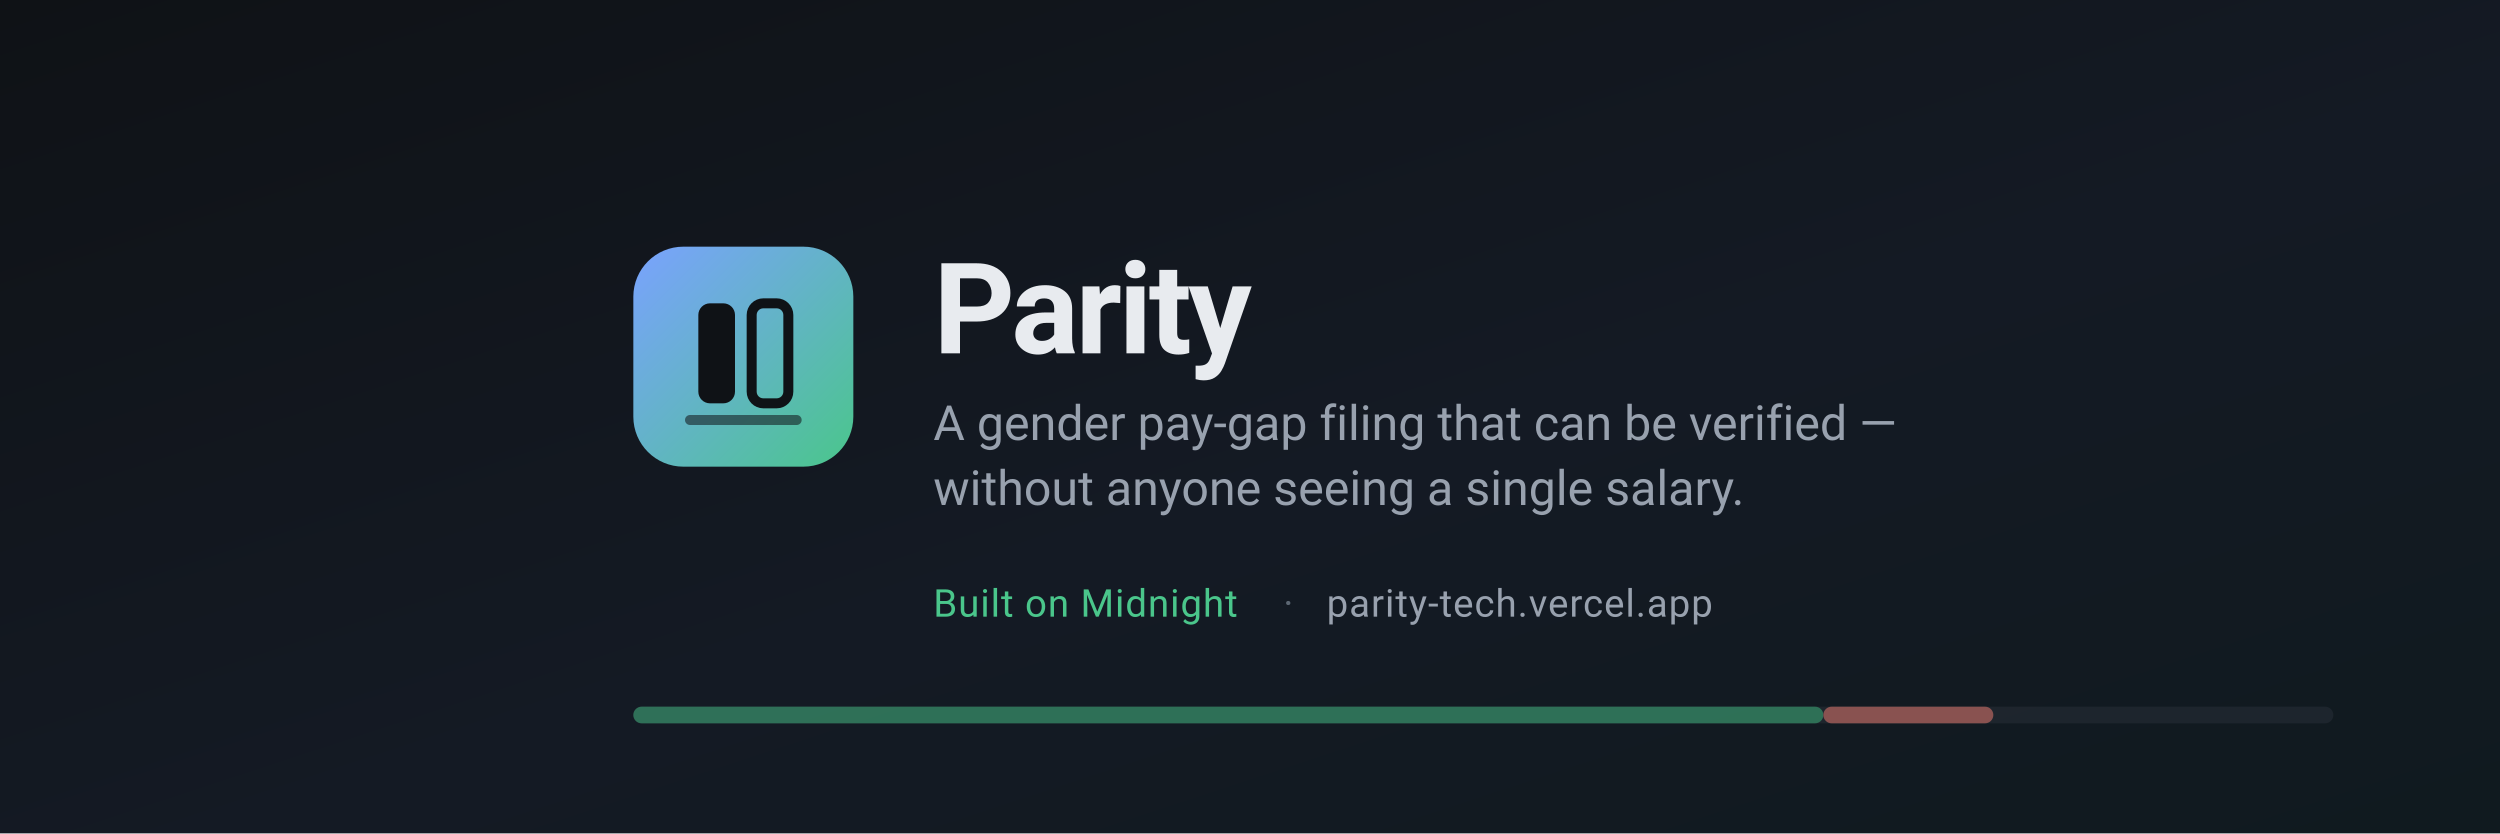
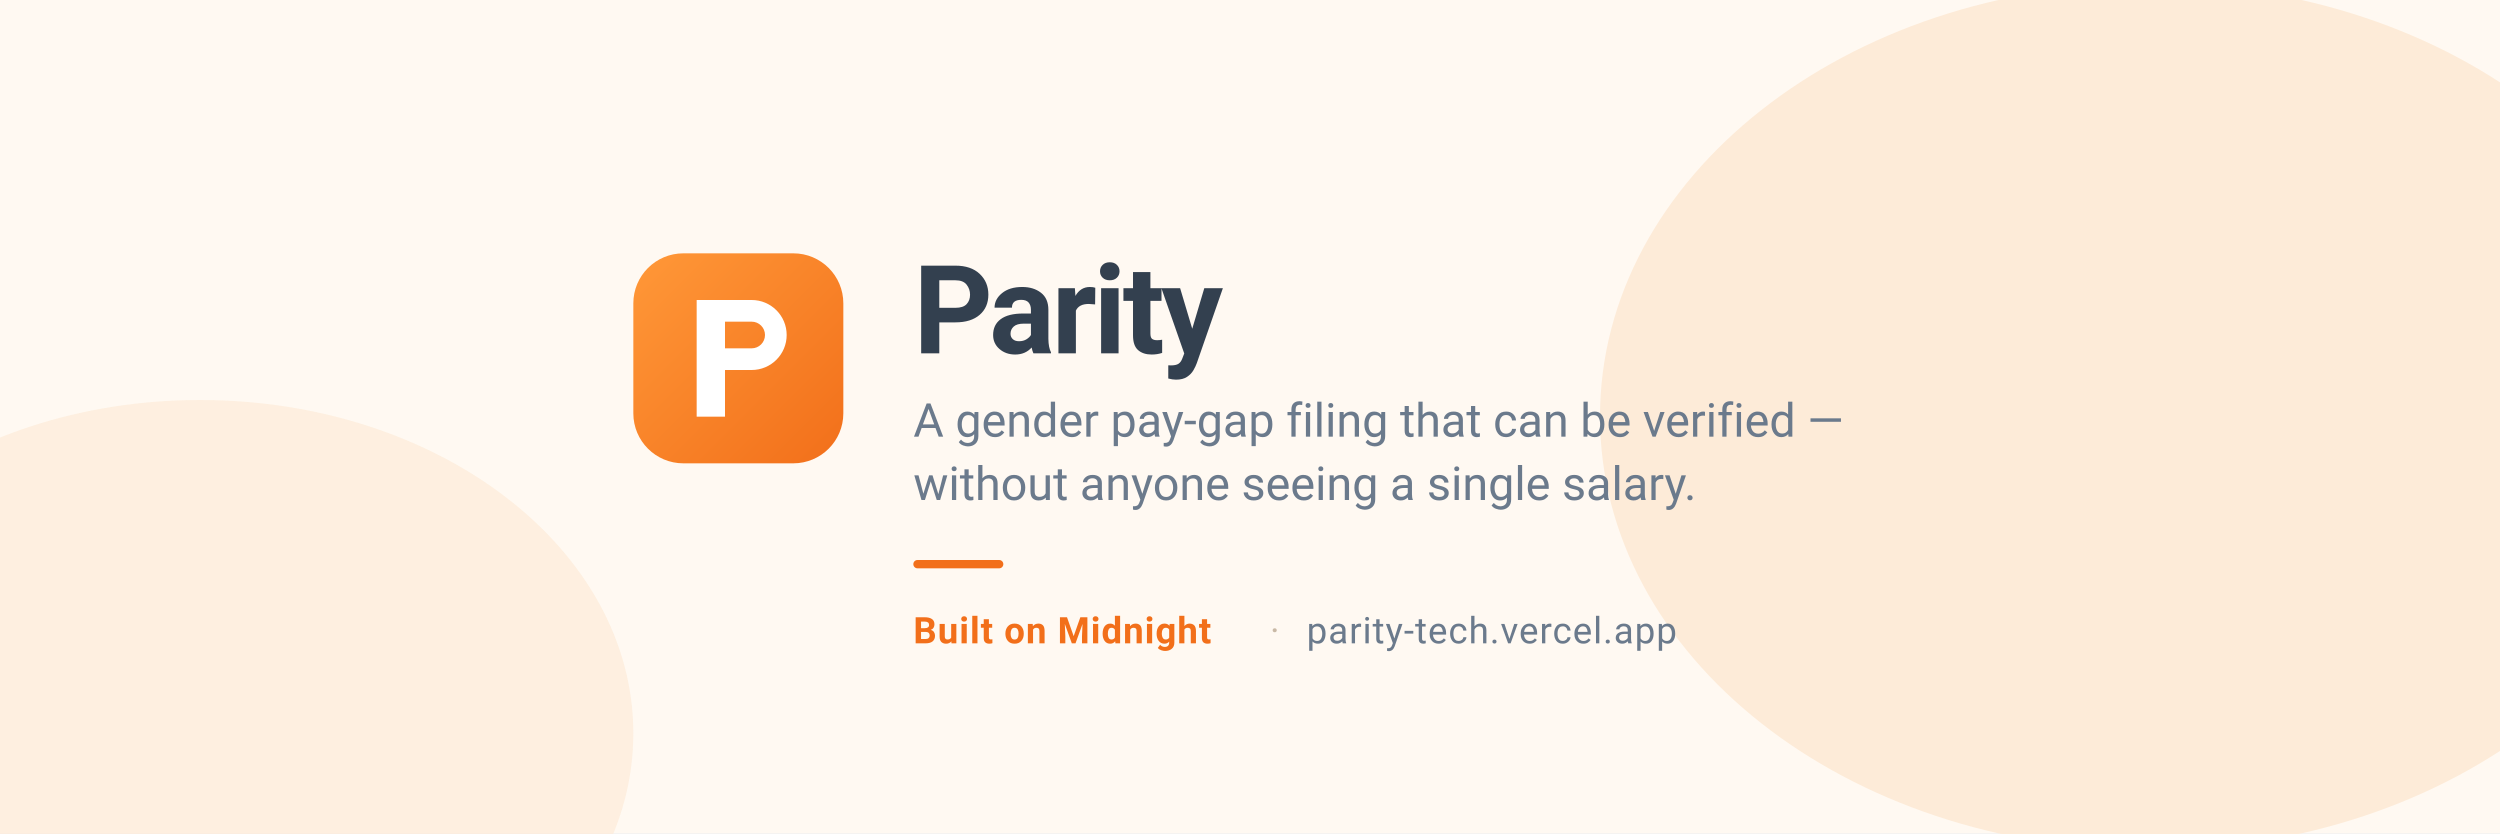
<svg xmlns="http://www.w3.org/2000/svg" viewBox="0 0 1500 500" width="1500" height="500" role="img" aria-label="Parity — verifiable pay-gap reporting on Midnight">
  <defs>
-     <linearGradient id="bg" x1="0" y1="0" x2="1" y2="1">
-       <stop offset="0" stop-color="#0f1216" />
-       <stop offset="0.55" stop-color="#141a24" />
-       <stop offset="1" stop-color="#101a1f" />
-     </linearGradient>
-     <linearGradient id="mark" x1="0" y1="0" x2="1" y2="1">
-       <stop offset="0" stop-color="#7aa2ff" />
-       <stop offset="1" stop-color="#4ac68b" />
+     <linearGradient id="o" x1="0" y1="0" x2="1" y2="1">
+       <stop offset="0" stop-color="#FF9838" />
+       <stop offset="1" stop-color="#F26F1A" />
    </linearGradient>
  </defs>
-   <rect width="1500" height="500" fill="url(#bg)" />
-   <g opacity="0.5">
-     <rect x="380" y="424" width="1020" height="10" rx="5" fill="#2a303a" />
-     <rect x="380" y="424" width="714" height="10" rx="5" fill="#4ac68b" />
-     <rect x="1094" y="424" width="102" height="10" rx="5" fill="#ff8a80" />
+   <rect width="1500" height="500" fill="#FFF9F2" />
+   <ellipse cx="1290" cy="250" rx="330" ry="260" fill="#FDEBD8" />
+   <ellipse cx="120" cy="440" rx="260" ry="200" fill="#FDEBD8" opacity="0.7" />
+   <g transform="translate(380, 152)">
+     <rect width="126" height="126" rx="30" fill="url(#o)" />
+     <path fill="#ffffff" fill-rule="evenodd" d="M38 28 H71 A21 21 0 0 1 71 70 H55 V98 H38 Z              M55 41 H71 A8 8 0 0 1 71 57 H55 Z" />
  </g>
-   <g transform="translate(380, 148)">
-     <rect width="132" height="132" rx="30" fill="url(#mark)" />
-     <rect x="39" y="34" width="22" height="60" rx="7" fill="#0f1216" />
-     <rect x="71" y="34" width="22" height="60" rx="7" fill="none" stroke="#0f1216" stroke-width="6" />
-     <rect x="31" y="101" width="70" height="6" rx="3" fill="#0f1216" fill-opacity="0.55" />
-   </g>
-   <text x="560" y="212" font-family="ui-sans-serif, system-ui, -apple-system, 'Segoe UI', Roboto, sans-serif" font-size="76" font-weight="650" letter-spacing="-2" fill="#e8ebef">Parity</text>
-   <text x="560" y="264" font-family="ui-sans-serif, system-ui, -apple-system, 'Segoe UI', Roboto, sans-serif" font-size="29" fill="#98a1ae">A gender pay-gap filing that can be verified —</text>
-   <text x="560" y="303" font-family="ui-sans-serif, system-ui, -apple-system, 'Segoe UI', Roboto, sans-serif" font-size="29" fill="#98a1ae">without anyone seeing a single salary.</text>
-   <text x="560" y="370" font-family="ui-sans-serif, system-ui, -apple-system, 'Segoe UI', Roboto, sans-serif" font-size="23" letter-spacing="0.6" fill="#4ac68b">Built on Midnight</text>
-   <text x="770" y="370" font-family="ui-sans-serif, system-ui, -apple-system, 'Segoe UI', Roboto, sans-serif" font-size="23" letter-spacing="0.6" fill="#5c6773">·</text>
-   <text x="796" y="370" font-family="ui-sans-serif, system-ui, -apple-system, 'Segoe UI', Roboto, sans-serif" font-size="23" letter-spacing="0.6" fill="#98a1ae">parity-tech.vercel.app</text>
+   <text x="548" y="212" font-family="ui-sans-serif, system-ui, -apple-system, 'Segoe UI', Roboto, sans-serif" font-size="74" font-weight="650" letter-spacing="-2" fill="#33404F">Parity</text>
+   <text x="548" y="262" font-family="ui-sans-serif, system-ui, -apple-system, 'Segoe UI', Roboto, sans-serif" font-size="28" fill="#6B7A8C">A gender pay-gap filing that can be verified —</text>
+   <text x="548" y="300" font-family="ui-sans-serif, system-ui, -apple-system, 'Segoe UI', Roboto, sans-serif" font-size="28" fill="#6B7A8C">without anyone seeing a single salary.</text>
+   <rect x="548" y="336" width="54" height="5" rx="2.5" fill="#F26F1A" />
+   <text x="548" y="386" font-family="ui-sans-serif, system-ui, -apple-system, 'Segoe UI', Roboto, sans-serif" font-size="22" letter-spacing="0.6" fill="#F26F1A" font-weight="600">Built on Midnight</text>
+   <text x="762" y="386" font-family="ui-sans-serif, system-ui, -apple-system, 'Segoe UI', Roboto, sans-serif" font-size="22" fill="#C9B9A6">·</text>
+   <text x="784" y="386" font-family="ui-sans-serif, system-ui, -apple-system, 'Segoe UI', Roboto, sans-serif" font-size="22" letter-spacing="0.6" fill="#6B7A8C">parity-tech.vercel.app</text>
</svg>
